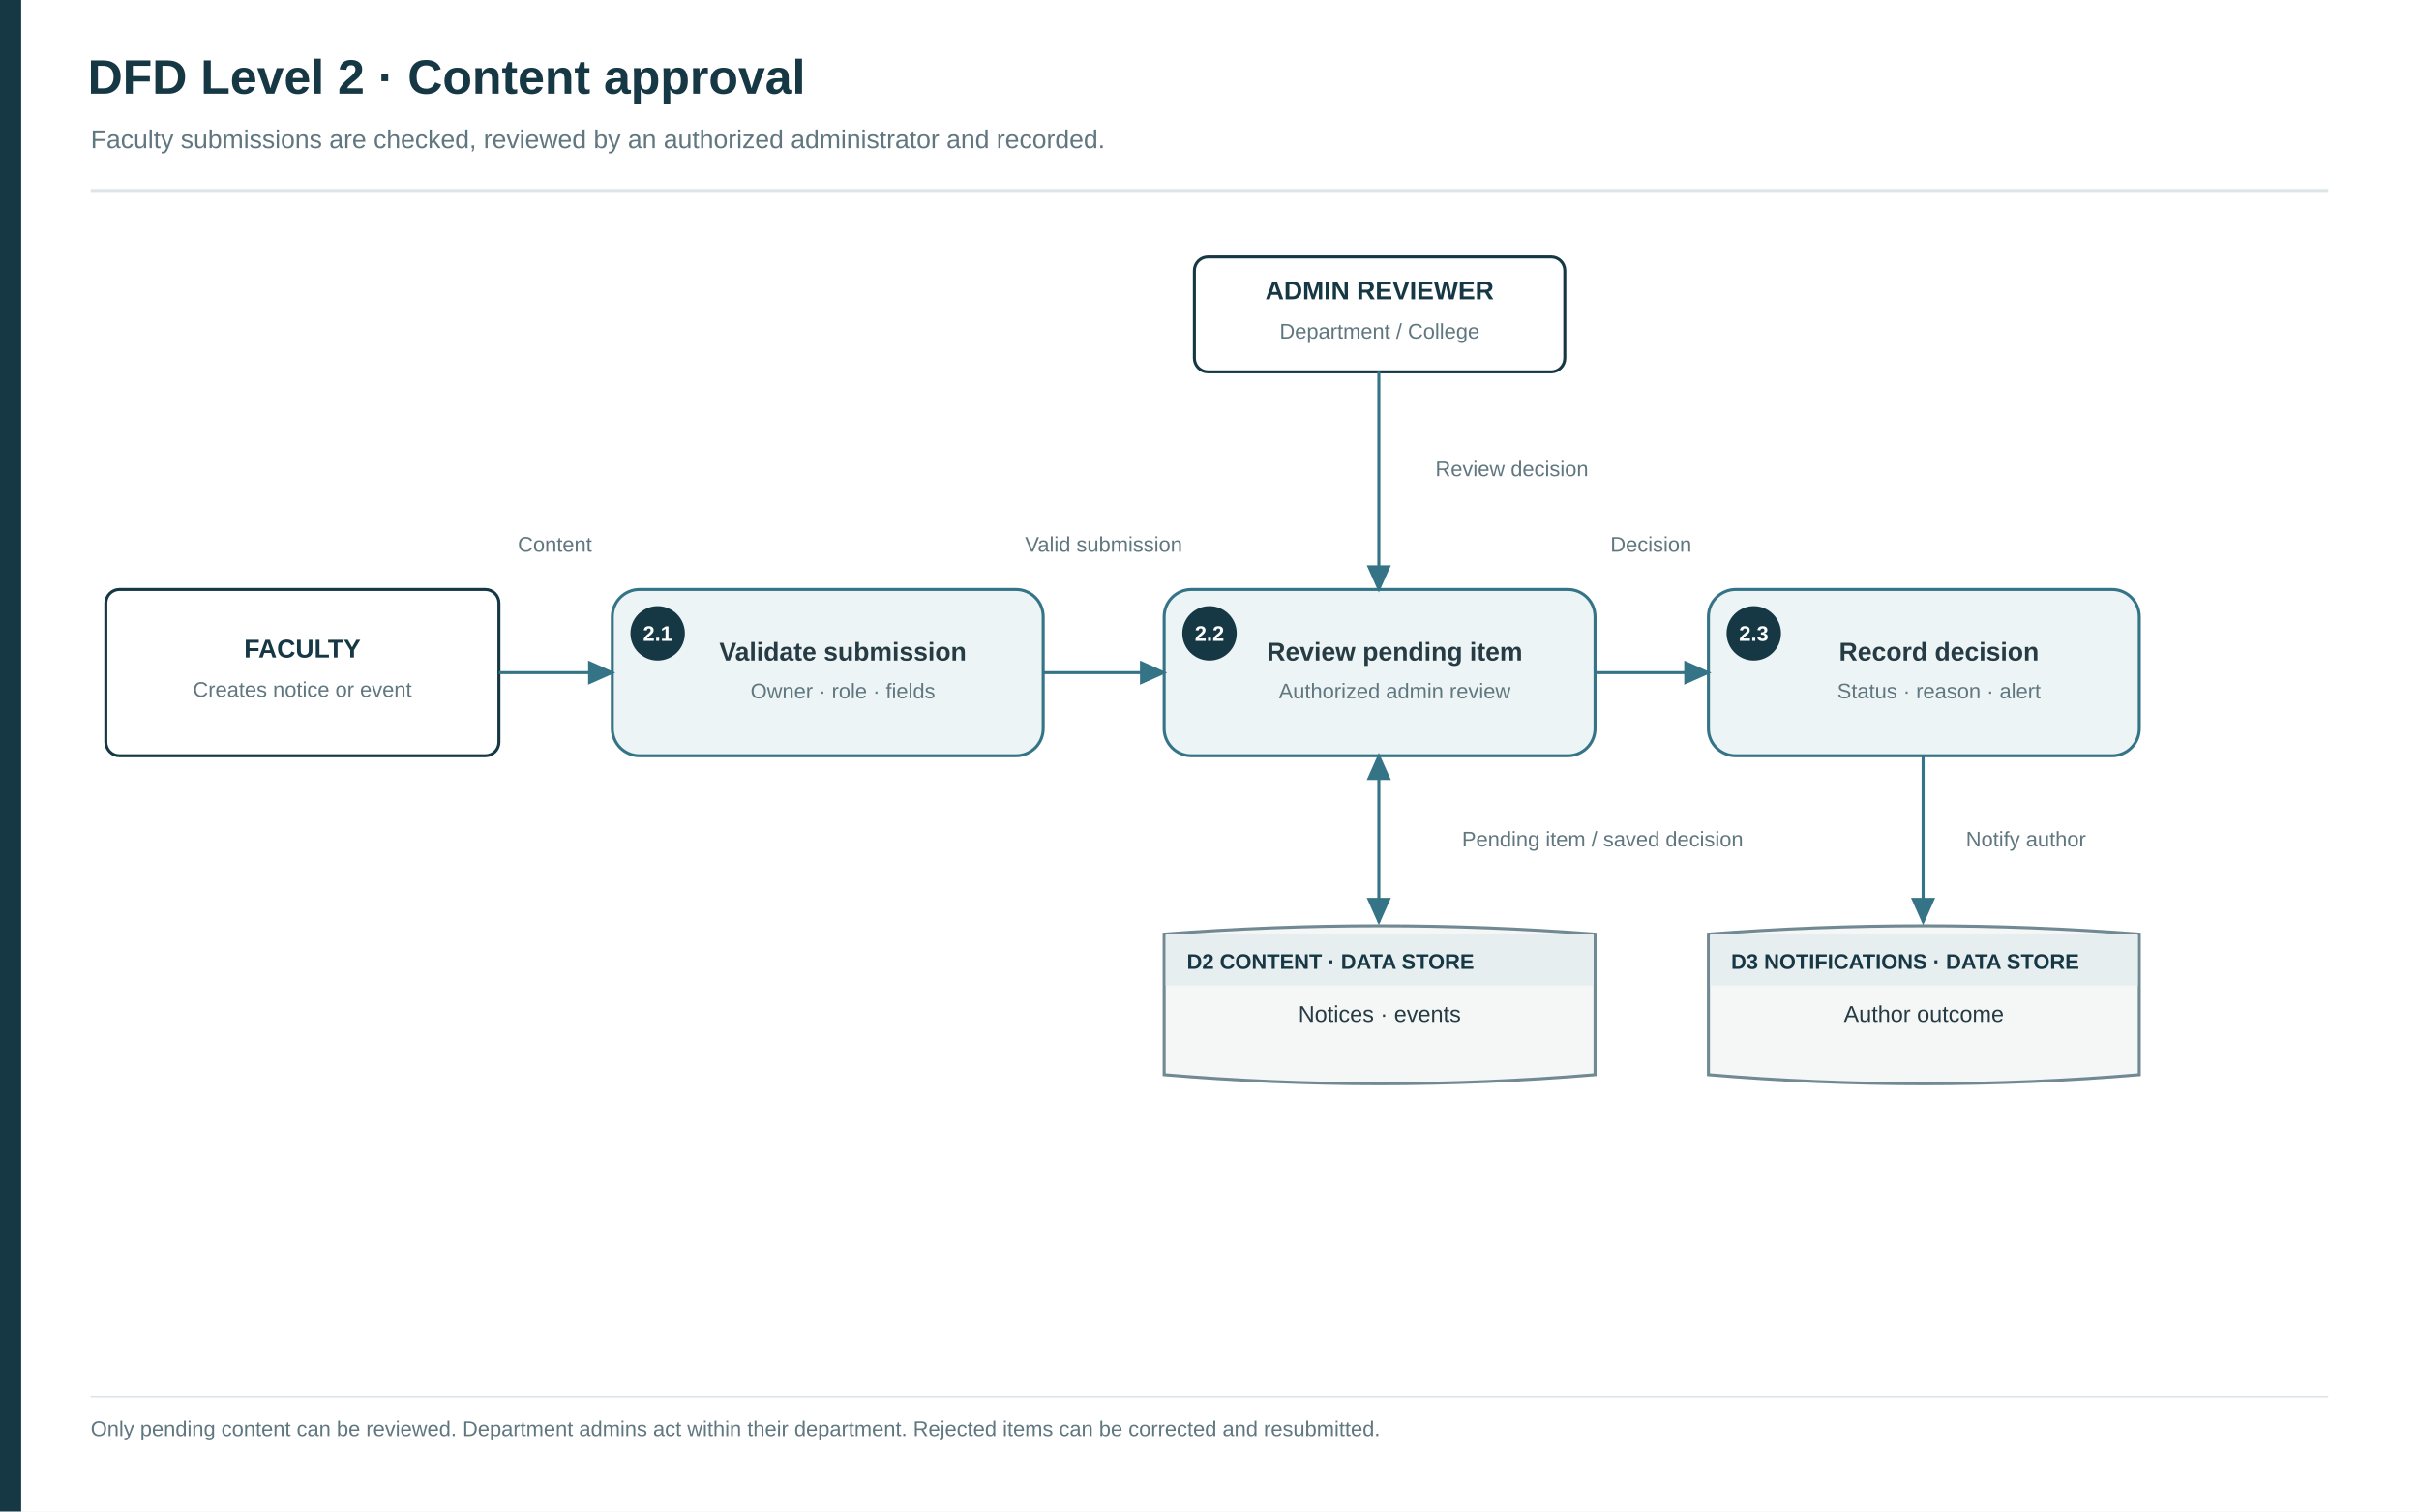
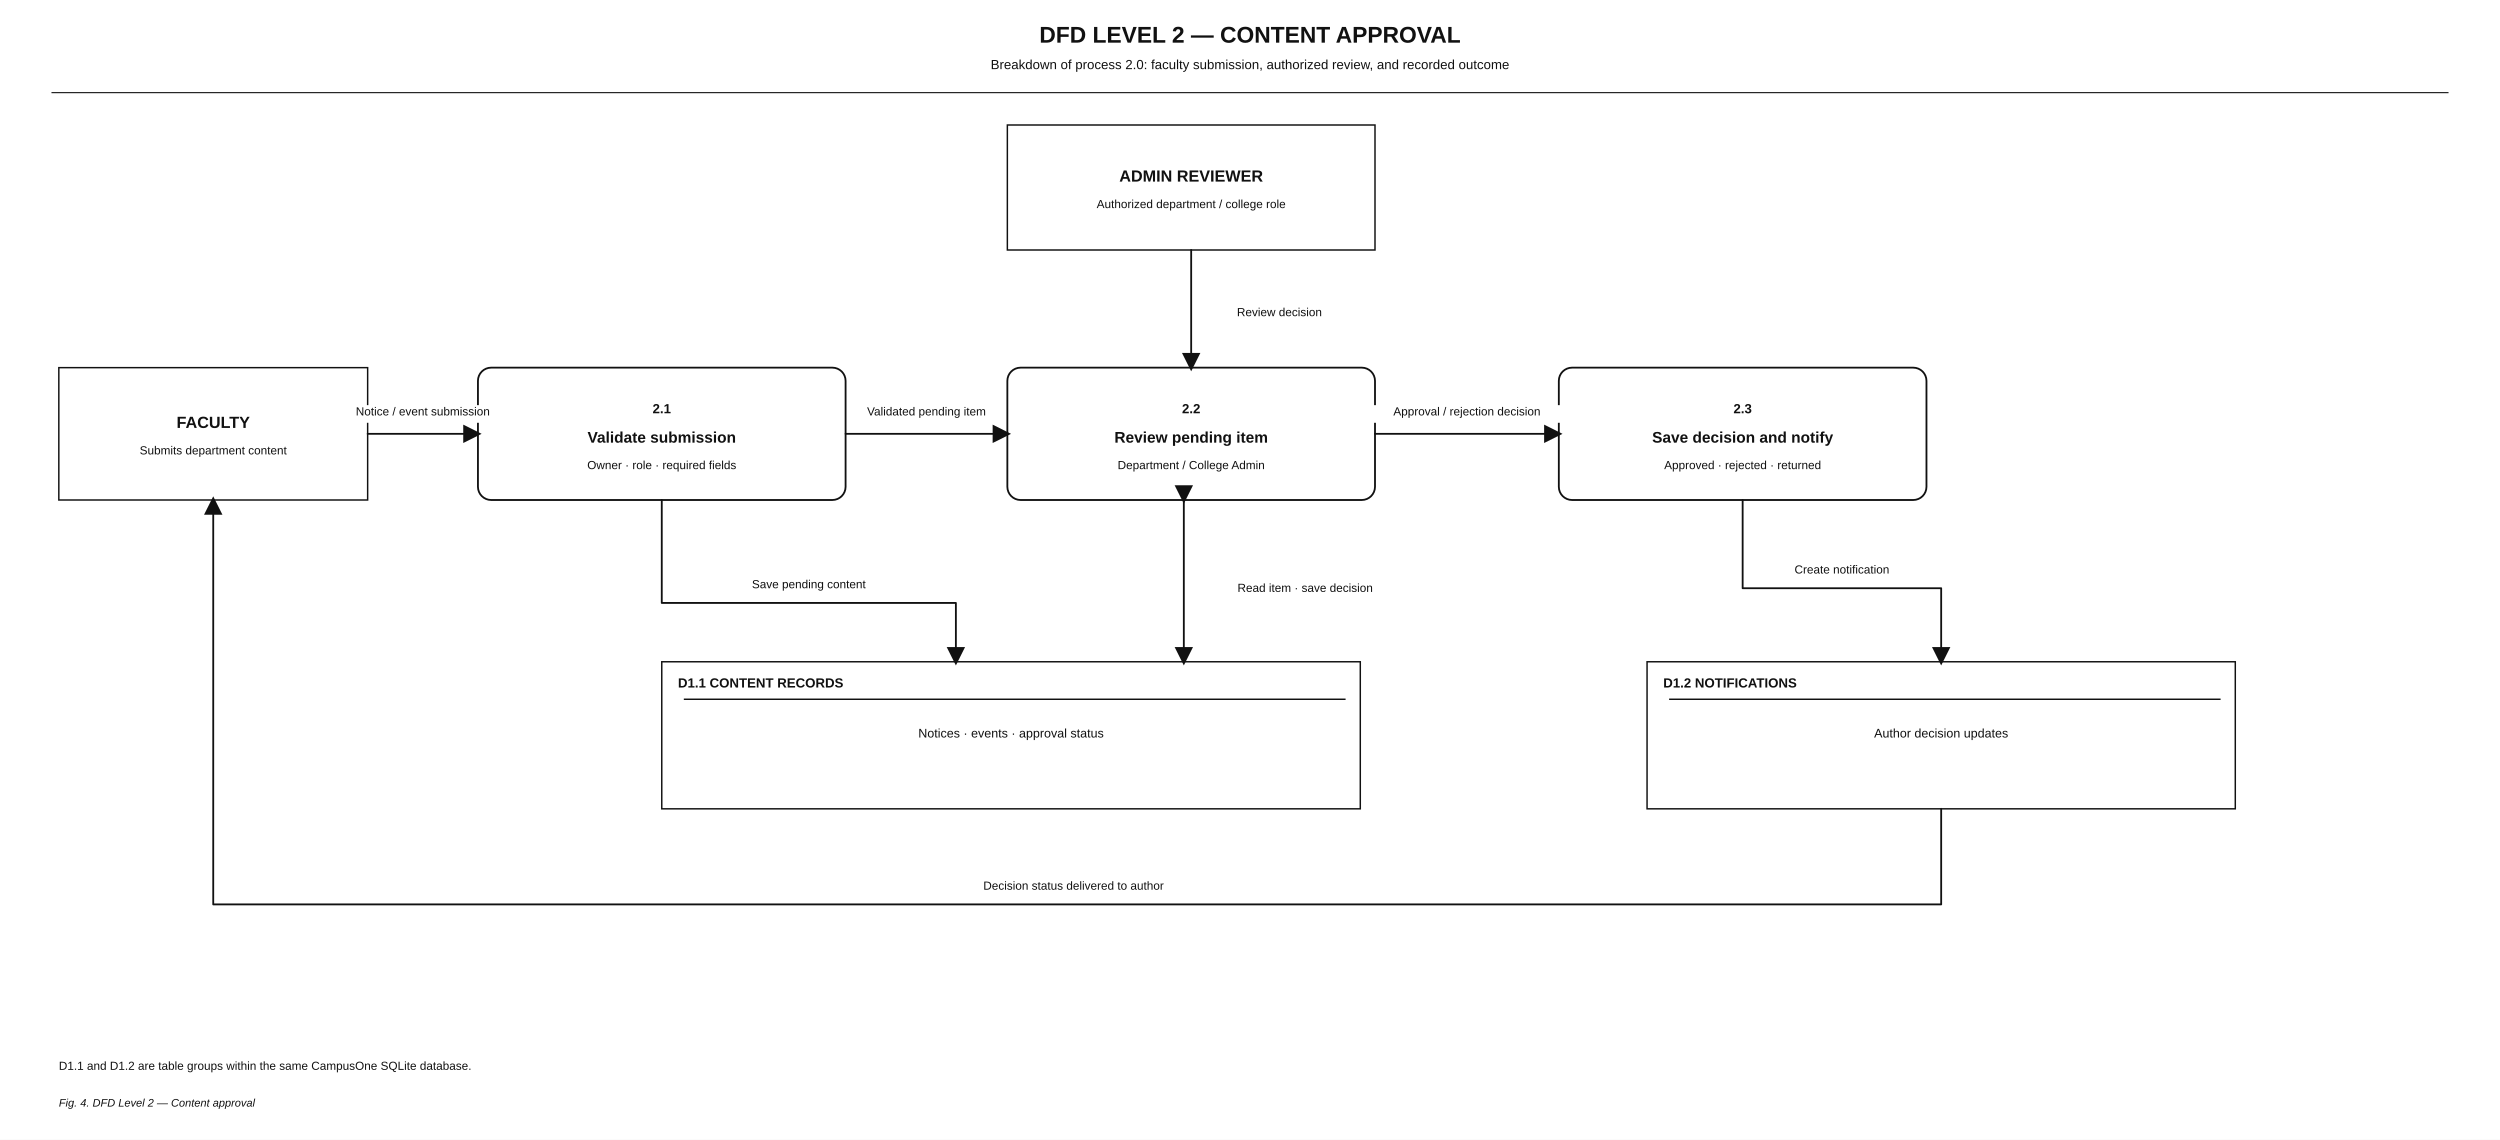
- <svg xmlns="http://www.w3.org/2000/svg" width="1600" height="1000" viewBox="0 0 1600 1000">
+ <svg xmlns="http://www.w3.org/2000/svg" width="3400" height="1550" viewBox="0 0 3400 1550">
  <defs>
-     <marker id="a" markerWidth="10" markerHeight="8" refX="8" refY="4" orient="auto">
-       <path d="M0 0L9 4L0 8Z" fill="#357486" />
-     </marker>
-     <marker id="as" markerWidth="10" markerHeight="8" refX="8" refY="4" orient="auto-start-reverse">
-       <path d="M0 0L9 4L0 8Z" fill="#357486" />
+     <marker id="a" markerWidth="10" markerHeight="10" refX="8" refY="5" orient="auto">
+       <path d="M0 0L10 5L0 10Z" fill="#111111" />
    </marker>
  </defs>
-   <rect width="100%" height="100%" fill="white" />
-   <rect width="14" height="100%" fill="#163744" />
-   <text x="58" y="62" font-family="Arial" font-size="32" font-weight="700" fill="#163744">DFD Level 2 · Content approval</text>
-   <text x="60" y="98" font-family="Arial" font-size="17" fill="#607780">Faculty submissions are checked, reviewed by an authorized administrator and recorded.</text>
-   <line x1="60" y1="126" x2="1540" y2="126" stroke="#dce5e8" stroke-width="2" />
-   <rect x="70" y="390" width="260" height="110" rx="9" fill="white" stroke="#163744" stroke-width="2" />
-   <text x="200" y="435" text-anchor="middle" font-family="Arial" font-size="17" font-weight="700" fill="#163744">
-     <tspan x="200" dy="0">FACULTY</tspan>
-   </text>
-   <text x="200" y="461" text-anchor="middle" font-family="Arial" font-size="14" font-weight="400" fill="#607780">
-     <tspan x="200" dy="0">Creates notice or event</tspan>
-   </text>
-   <rect x="405" y="390" width="285" height="110" rx="18" fill="#edf4f5" stroke="#357486" stroke-width="2" />
-   <circle cx="435" cy="419" r="18" fill="#163744" />
-   <text x="435" y="424" text-anchor="middle" font-family="Arial" font-size="14" font-weight="700" fill="white">2.1</text>
-   <text x="557.5" y="437" text-anchor="middle" font-family="Arial" font-size="17" font-weight="700" fill="#263b43">
-     <tspan x="557.5" dy="0">Validate submission</tspan>
-   </text>
-   <text x="557.5" y="462" text-anchor="middle" font-family="Arial" font-size="14" font-weight="400" fill="#607780">
-     <tspan x="557.5" dy="0">Owner · role · fields</tspan>
-   </text>
-   <rect x="770" y="390" width="285" height="110" rx="18" fill="#edf4f5" stroke="#357486" stroke-width="2" />
-   <circle cx="800" cy="419" r="18" fill="#163744" />
-   <text x="800" y="424" text-anchor="middle" font-family="Arial" font-size="14" font-weight="700" fill="white">2.2</text>
-   <text x="922.5" y="437" text-anchor="middle" font-family="Arial" font-size="17" font-weight="700" fill="#263b43">
-     <tspan x="922.5" dy="0">Review pending item</tspan>
-   </text>
-   <text x="922.5" y="462" text-anchor="middle" font-family="Arial" font-size="14" font-weight="400" fill="#607780">
-     <tspan x="922.5" dy="0">Authorized admin review</tspan>
-   </text>
-   <rect x="1130" y="390" width="285" height="110" rx="18" fill="#edf4f5" stroke="#357486" stroke-width="2" />
-   <circle cx="1160" cy="419" r="18" fill="#163744" />
-   <text x="1160" y="424" text-anchor="middle" font-family="Arial" font-size="14" font-weight="700" fill="white">2.3</text>
-   <text x="1282.5" y="437" text-anchor="middle" font-family="Arial" font-size="17" font-weight="700" fill="#263b43">
-     <tspan x="1282.5" dy="0">Record decision</tspan>
-   </text>
-   <text x="1282.5" y="462" text-anchor="middle" font-family="Arial" font-size="14" font-weight="400" fill="#607780">
-     <tspan x="1282.5" dy="0">Status · reason · alert</tspan>
-   </text>
-   <path d="M770 618 Q912.5 607 1055 618 V711 Q912.5 723 770 711 Z" fill="#f5f7f6" stroke="#718993" stroke-width="2" />
-   <rect x="771" y="618" width="283" height="34" fill="#e7eef0" />
-   <text x="785" y="641" font-family="Arial" font-size="14" font-weight="700" fill="#163744">D2  CONTENT · DATA STORE</text>
-   <text x="912.5" y="676" text-anchor="middle" font-family="Arial" font-size="15" font-weight="400" fill="#263b43">
-     <tspan x="912.5" dy="0">Notices · events</tspan>
-   </text>
-   <path d="M1130 618 Q1272.5 607 1415 618 V711 Q1272.5 723 1130 711 Z" fill="#f5f7f6" stroke="#718993" stroke-width="2" />
-   <rect x="1131" y="618" width="283" height="34" fill="#e7eef0" />
-   <text x="1145" y="641" font-family="Arial" font-size="14" font-weight="700" fill="#163744">D3  NOTIFICATIONS · DATA STORE</text>
-   <text x="1272.5" y="676" text-anchor="middle" font-family="Arial" font-size="15" font-weight="400" fill="#263b43">
-     <tspan x="1272.5" dy="0">Author outcome</tspan>
-   </text>
-   <rect x="790" y="170" width="245" height="76" rx="9" fill="white" stroke="#163744" stroke-width="2" />
-   <text x="912.5" y="198" text-anchor="middle" font-family="Arial" font-size="17" font-weight="700" fill="#163744">
-     <tspan x="912.5" dy="0">ADMIN REVIEWER</tspan>
-   </text>
-   <text x="912.5" y="224" text-anchor="middle" font-family="Arial" font-size="14" font-weight="400" fill="#607780">
-     <tspan x="912.5" dy="0">Department / College</tspan>
-   </text>
-   <path d="M912 246 V390" fill="none" stroke="#357486" stroke-width="2" marker-end="url(#a)" />
-   <rect x="934.75" y="298" width="130.5" height="24" rx="5" fill="white" />
-   <text x="1000" y="315" text-anchor="middle" font-family="Arial" font-size="14" fill="#607780">Review decision</text>
-   <path d="M330 445 H405" fill="none" stroke="#357486" stroke-width="2" marker-end="url(#a)" />
-   <rect x="331.75" y="348" width="70.5" height="24" rx="5" fill="white" />
-   <text x="367" y="365" text-anchor="middle" font-family="Arial" font-size="14" fill="#607780">Content</text>
-   <path d="M690 445 H770" fill="none" stroke="#357486" stroke-width="2" marker-end="url(#a)" />
-   <rect x="661" y="348" width="138" height="24" rx="5" fill="white" />
-   <text x="730" y="365" text-anchor="middle" font-family="Arial" font-size="14" fill="#607780">Valid submission</text>
-   <path d="M1055 445 H1130" fill="none" stroke="#357486" stroke-width="2" marker-end="url(#a)" />
-   <rect x="1053" y="348" width="78" height="24" rx="5" fill="white" />
-   <text x="1092" y="365" text-anchor="middle" font-family="Arial" font-size="14" fill="#607780">Decision</text>
-   <path d="M912 500 V610" fill="none" stroke="#357486" stroke-width="2" marker-start="url(#as)" marker-end="url(#a)" />
-   <rect x="942.25" y="543" width="235.5" height="24" rx="5" fill="white" />
-   <text x="1060" y="560" text-anchor="middle" font-family="Arial" font-size="14" fill="#607780">Pending item / saved decision</text>
-   <path d="M1272 500 V610" fill="none" stroke="#357486" stroke-width="2" marker-end="url(#a)" />
-   <rect x="1282.25" y="543" width="115.5" height="24" rx="5" fill="white" />
-   <text x="1340" y="560" text-anchor="middle" font-family="Arial" font-size="14" fill="#607780">Notify author</text>
-   <line x1="60" y1="924" x2="1540" y2="924" stroke="#dce5e8" />
-   <text x="60" y="950" font-family="Arial" font-size="14" fill="#607780">Only pending content can be reviewed. Department admins act within their department. Rejected items can be corrected and resubmitted.</text>
+   <rect width="100%" height="100%" fill="#ffffff" />
+   <text x="1700" y="58" text-anchor="middle" font-family="Arial,sans-serif" font-size="31" font-weight="700" font-style="normal" fill="#111111">DFD LEVEL 2 — CONTENT APPROVAL</text>
+   <text x="1700" y="94" text-anchor="middle" font-family="Arial,sans-serif" font-size="18" font-weight="400" font-style="normal" fill="#111111">Breakdown of process 2.0: faculty submission, authorized review, and recorded outcome</text>
+   <line x1="70" y1="126" x2="3330" y2="126" stroke="#111111" stroke-width="1.5" />
+   <rect x="80" y="500" width="420" height="180" rx="0" fill="#ffffff" stroke="#111111" stroke-width="2" />
+   <text x="290" y="582" text-anchor="middle" font-family="Arial,sans-serif" font-size="22" font-weight="700" font-style="normal" fill="#111111">FACULTY</text>
+   <text x="290" y="618" text-anchor="middle" font-family="Arial,sans-serif" font-size="16" font-weight="400" font-style="normal" fill="#111111">Submits department content</text>
+   <rect x="650" y="500" width="500" height="180" rx="18" fill="#ffffff" stroke="#111111" stroke-width="2.5" />
+   <text x="900" y="562" text-anchor="middle" font-family="Arial,sans-serif" font-size="18" font-weight="700" font-style="normal" fill="#111111">2.1</text>
+   <text x="900" y="602" text-anchor="middle" font-family="Arial,sans-serif" font-size="21" font-weight="700" font-style="normal" fill="#111111">Validate submission</text>
+   <text x="900" y="638" text-anchor="middle" font-family="Arial,sans-serif" font-size="16" font-weight="400" font-style="normal" fill="#111111">Owner · role · required fields</text>
+   <rect x="1370" y="500" width="500" height="180" rx="18" fill="#ffffff" stroke="#111111" stroke-width="2.5" />
+   <text x="1620" y="562" text-anchor="middle" font-family="Arial,sans-serif" font-size="18" font-weight="700" font-style="normal" fill="#111111">2.2</text>
+   <text x="1620" y="602" text-anchor="middle" font-family="Arial,sans-serif" font-size="21" font-weight="700" font-style="normal" fill="#111111">Review pending item</text>
+   <text x="1620" y="638" text-anchor="middle" font-family="Arial,sans-serif" font-size="16" font-weight="400" font-style="normal" fill="#111111">Department / College Admin</text>
+   <rect x="2120" y="500" width="500" height="180" rx="18" fill="#ffffff" stroke="#111111" stroke-width="2.5" />
+   <text x="2370" y="562" text-anchor="middle" font-family="Arial,sans-serif" font-size="18" font-weight="700" font-style="normal" fill="#111111">2.3</text>
+   <text x="2370" y="602" text-anchor="middle" font-family="Arial,sans-serif" font-size="21" font-weight="700" font-style="normal" fill="#111111">Save decision and notify</text>
+   <text x="2370" y="638" text-anchor="middle" font-family="Arial,sans-serif" font-size="16" font-weight="400" font-style="normal" fill="#111111">Approved · rejected · returned</text>
+   <rect x="1370" y="170" width="500" height="170" rx="0" fill="#ffffff" stroke="#111111" stroke-width="2" />
+   <text x="1620" y="247" text-anchor="middle" font-family="Arial,sans-serif" font-size="22" font-weight="700" font-style="normal" fill="#111111">ADMIN REVIEWER</text>
+   <text x="1620" y="283" text-anchor="middle" font-family="Arial,sans-serif" font-size="16" font-weight="400" font-style="normal" fill="#111111">Authorized department / college role</text>
+   <rect x="900" y="900" width="950" height="200" rx="0" fill="#ffffff" stroke="#111111" stroke-width="2" />
+   <line x1="930" y1="951" x2="1830" y2="951" stroke="#111111" stroke-width="2" />
+   <text x="922" y="935" text-anchor="start" font-family="Arial,sans-serif" font-size="18" font-weight="700" font-style="normal" fill="#111111">D1.1  CONTENT RECORDS</text>
+   <text x="1375" y="1003" text-anchor="middle" font-family="Arial,sans-serif" font-size="17" font-weight="400" font-style="normal" fill="#111111">Notices · events · approval status</text>
+   <rect x="2240" y="900" width="800" height="200" rx="0" fill="#ffffff" stroke="#111111" stroke-width="2" />
+   <line x1="2270" y1="951" x2="3020" y2="951" stroke="#111111" stroke-width="2" />
+   <text x="2262" y="935" text-anchor="start" font-family="Arial,sans-serif" font-size="18" font-weight="700" font-style="normal" fill="#111111">D1.2  NOTIFICATIONS</text>
+   <text x="2640" y="1003" text-anchor="middle" font-family="Arial,sans-serif" font-size="17" font-weight="400" font-style="normal" fill="#111111">Author decision updates</text>
+   <path d="M500 590 H650" fill="none" stroke="#111111" stroke-width="2.5" stroke-linecap="round" stroke-linejoin="round" marker-end="url(#a)" />
+   <rect x="458" y="551" width="234" height="24" fill="#ffffff" />
+   <text x="575" y="565" text-anchor="middle" font-family="Arial,sans-serif" font-size="16" font-weight="400" font-style="normal" fill="#111111">Notice / event submission</text>
+   <path d="M1150 590 H1370" fill="none" stroke="#111111" stroke-width="2.5" stroke-linecap="round" stroke-linejoin="round" marker-end="url(#a)" />
+   <rect x="1156.2" y="551" width="207.6" height="24" fill="#ffffff" />
+   <text x="1260" y="565" text-anchor="middle" font-family="Arial,sans-serif" font-size="16" font-weight="400" font-style="normal" fill="#111111">Validated pending item</text>
+   <path d="M1870 590 H2120" fill="none" stroke="#111111" stroke-width="2.5" stroke-linecap="round" stroke-linejoin="round" marker-end="url(#a)" />
+   <rect x="1860.4" y="551" width="269.2" height="24" fill="#ffffff" />
+   <text x="1995" y="565" text-anchor="middle" font-family="Arial,sans-serif" font-size="16" font-weight="400" font-style="normal" fill="#111111">Approval / rejection decision</text>
+   <path d="M1620 340 V500" fill="none" stroke="#111111" stroke-width="2.5" stroke-linecap="round" stroke-linejoin="round" marker-end="url(#a)" />
+   <rect x="1667" y="416" width="146" height="24" fill="#ffffff" />
+   <text x="1740" y="430" text-anchor="middle" font-family="Arial,sans-serif" font-size="16" font-weight="400" font-style="normal" fill="#111111">Review decision</text>
+   <path d="M900 680 V820 H1300 V900" fill="none" stroke="#111111" stroke-width="2.5" stroke-linecap="round" stroke-linejoin="round" marker-end="url(#a)" />
+   <rect x="1005" y="786" width="190" height="24" fill="#ffffff" />
+   <text x="1100" y="800" text-anchor="middle" font-family="Arial,sans-serif" font-size="16" font-weight="400" font-style="normal" fill="#111111">Save pending content</text>
+   <path d="M1610 680 V900" fill="none" stroke="#111111" stroke-width="2.5" stroke-linecap="round" stroke-linejoin="round" marker-end="url(#a)" marker-start="url(#a)" />
+   <rect x="1658" y="791" width="234" height="24" fill="#ffffff" />
+   <text x="1775" y="805" text-anchor="middle" font-family="Arial,sans-serif" font-size="16" font-weight="400" font-style="normal" fill="#111111">Read item · save decision</text>
+   <path d="M2370 680 V800 H2640 V900" fill="none" stroke="#111111" stroke-width="2.5" stroke-linecap="round" stroke-linejoin="round" marker-end="url(#a)" />
+   <rect x="2414.4" y="766" width="181.2" height="24" fill="#ffffff" />
+   <text x="2505" y="780" text-anchor="middle" font-family="Arial,sans-serif" font-size="16" font-weight="400" font-style="normal" fill="#111111">Create notification</text>
+   <path d="M2640 1100 V1230 H290 V680" fill="none" stroke="#111111" stroke-width="2.5" stroke-linecap="round" stroke-linejoin="round" marker-end="url(#a)" />
+   <rect x="1299" y="1196" width="322" height="24" fill="#ffffff" />
+   <text x="1460" y="1210" text-anchor="middle" font-family="Arial,sans-serif" font-size="16" font-weight="400" font-style="normal" fill="#111111">Decision status delivered to author</text>
+   <text x="80" y="1455" text-anchor="start" font-family="Arial,sans-serif" font-size="16" font-weight="400" font-style="normal" fill="#111111">D1.1 and D1.2 are table groups within the same CampusOne SQLite database.</text>
+   <text x="80" y="1505" text-anchor="start" font-family="Arial,sans-serif" font-size="15" font-weight="400" font-style="italic" fill="#111111">Fig. 4. DFD Level 2 — Content approval</text>
</svg>
